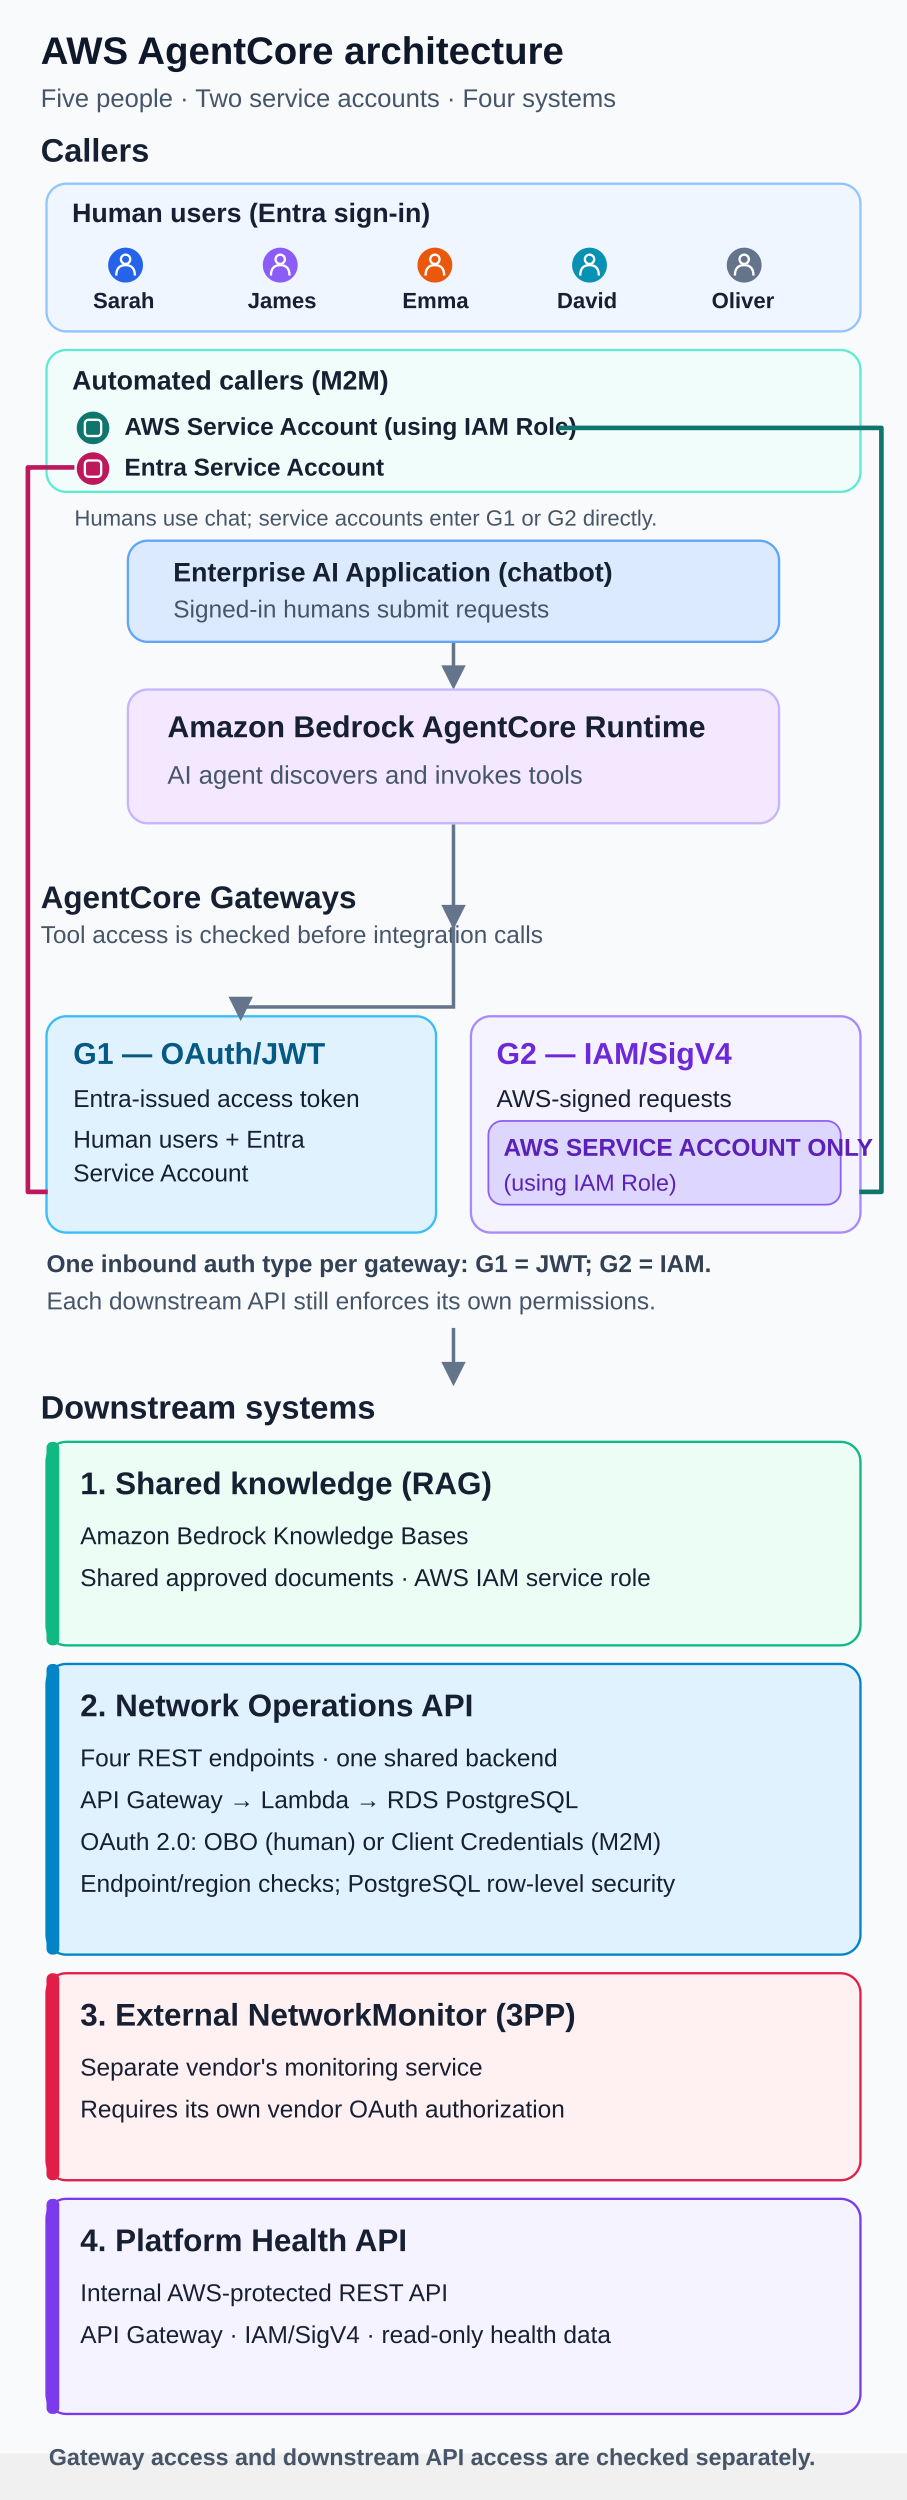
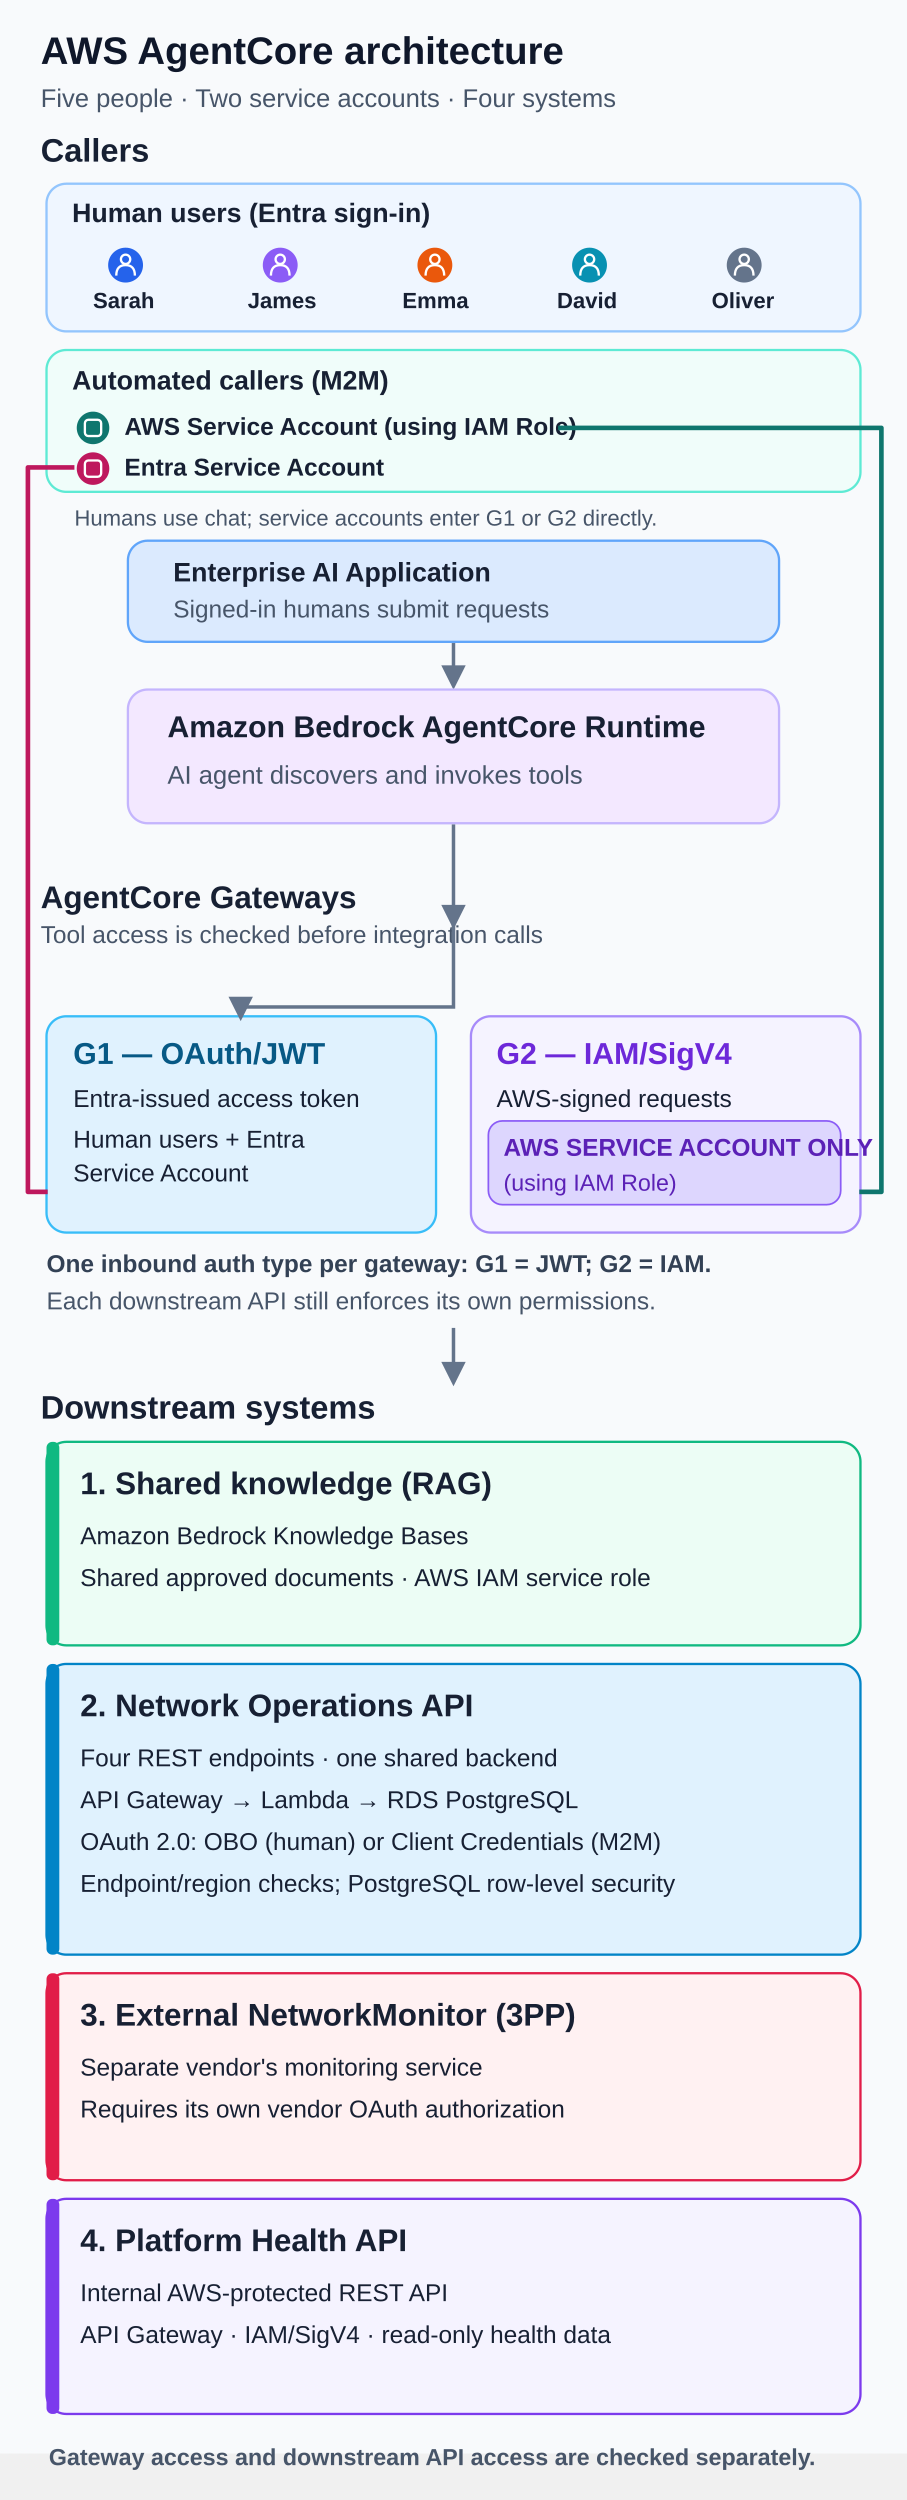
<svg xmlns="http://www.w3.org/2000/svg" width="780" height="2150" viewBox="0 0 780 2150" role="img" aria-labelledby="t d">
  <defs>
    <marker id="arr" viewBox="0 0 10 10" refX="8" refY="5" markerWidth="7" markerHeight="7" orient="auto">
      <path d="M0 0 10 5 0 10Z" fill="#64748b" />
    </marker>
  </defs>
  <rect width="780" height="2110" fill="#f8fafc" />
  <text x="35" y="55" font-family="Arial,Helvetica,sans-serif" font-size="33" font-weight="700" fill="#0f172a">AWS AgentCore architecture</text>
  <text x="35" y="92" font-family="Arial,Helvetica,sans-serif" font-size="22" font-weight="400" fill="#475569">Five people · Two service accounts · Four systems</text>
  <text x="35" y="139" font-family="Arial,Helvetica,sans-serif" font-size="28" font-weight="700" fill="#172033">Callers</text>
  <rect x="40" y="158" width="700" height="127" rx="17" fill="#eff6ff" stroke="#93c5fd" stroke-width="2" />
  <text x="62" y="191" font-family="Arial,Helvetica,sans-serif" font-size="23" font-weight="700" fill="#172033">Human users (Entra sign-in)</text>
  <circle cx="108" cy="228" r="15" fill="#2563eb" />
  <circle cx="108" cy="223" r="4" stroke="white" fill="none" stroke-width="2" />
  <path d="M100 237q0-9 8-9t8 9" fill="none" stroke="white" stroke-width="2" />
  <text x="80" y="265" font-family="Arial,Helvetica,sans-serif" font-size="19" font-weight="600" fill="#172033">Sarah</text>
  <circle cx="241" cy="228" r="15" fill="#8b5cf6" />
  <circle cx="241" cy="223" r="4" stroke="white" fill="none" stroke-width="2" />
  <path d="M233 237q0-9 8-9t8 9" fill="none" stroke="white" stroke-width="2" />
  <text x="213" y="265" font-family="Arial,Helvetica,sans-serif" font-size="19" font-weight="600" fill="#172033">James</text>
  <circle cx="374" cy="228" r="15" fill="#ea580c" />
  <circle cx="374" cy="223" r="4" stroke="white" fill="none" stroke-width="2" />
  <path d="M366 237q0-9 8-9t8 9" fill="none" stroke="white" stroke-width="2" />
  <text x="346" y="265" font-family="Arial,Helvetica,sans-serif" font-size="19" font-weight="600" fill="#172033">Emma</text>
  <circle cx="507" cy="228" r="15" fill="#0891b2" />
  <circle cx="507" cy="223" r="4" stroke="white" fill="none" stroke-width="2" />
  <path d="M499 237q0-9 8-9t8 9" fill="none" stroke="white" stroke-width="2" />
  <text x="479" y="265" font-family="Arial,Helvetica,sans-serif" font-size="19" font-weight="600" fill="#172033">David</text>
  <circle cx="640" cy="228" r="15" fill="#64748b" />
  <circle cx="640" cy="223" r="4" stroke="white" fill="none" stroke-width="2" />
  <path d="M632 237q0-9 8-9t8 9" fill="none" stroke="white" stroke-width="2" />
  <text x="612" y="265" font-family="Arial,Helvetica,sans-serif" font-size="19" font-weight="600" fill="#172033">Oliver</text>
  <rect x="40" y="301" width="700" height="122" rx="17" fill="#f0fdfa" stroke="#5eead4" stroke-width="2" />
  <text x="62" y="335" font-family="Arial,Helvetica,sans-serif" font-size="23" font-weight="700" fill="#172033">Automated callers (M2M)</text>
  <circle cx="80" cy="368" r="14" fill="#0f766e" />
  <rect x="73" y="361" width="14" height="14" rx="3" fill="none" stroke="white" stroke-width="2" />
  <text x="107" y="374" font-family="Arial,Helvetica,sans-serif" font-size="21" font-weight="600" fill="#172033">AWS Service Account (using IAM Role)</text>
  <circle cx="80" cy="403" r="14" fill="#be185d" />
  <rect x="73" y="396" width="14" height="14" rx="3" fill="none" stroke="white" stroke-width="2" />
  <text x="107" y="409" font-family="Arial,Helvetica,sans-serif" font-size="21" font-weight="600" fill="#172033">Entra Service Account</text>
  <text x="64" y="452" font-family="Arial,Helvetica,sans-serif" font-size="19" font-weight="400" fill="#475569">Humans use chat; service accounts enter G1 or G2 directly.</text>
  <rect x="110" y="465" width="560" height="87" rx="17" fill="#dbeafe" stroke="#60a5fa" stroke-width="2" />
-   <text x="149" y="500" font-family="Arial,Helvetica,sans-serif" font-size="23" font-weight="700" fill="#172033">Enterprise AI Application (chatbot)</text>
+   <text x="149" y="500" font-family="Arial,Helvetica,sans-serif" font-size="23" font-weight="700" fill="#172033">Enterprise AI Application</text>
  <text x="149" y="531" font-family="Arial,Helvetica,sans-serif" font-size="21" font-weight="400" fill="#475569">Signed-in humans submit requests</text>
  <path d="M390 553V589" stroke="#64748b" stroke-width="3" fill="none" marker-end="url(#arr)" />
  <rect x="110" y="593" width="560" height="115" rx="17" fill="#f3e8ff" stroke="#c4b5fd" stroke-width="2" />
  <text x="144" y="634" font-family="Arial,Helvetica,sans-serif" font-size="26" font-weight="700" fill="#172033">Amazon Bedrock AgentCore Runtime</text>
  <text x="144" y="674" font-family="Arial,Helvetica,sans-serif" font-size="22" font-weight="400" fill="#475569">AI agent discovers and invokes tools</text>
  <path d="M390 709V795" stroke="#64748b" stroke-width="3" fill="none" marker-end="url(#arr)" />
  <text x="35" y="781" font-family="Arial,Helvetica,sans-serif" font-size="27" font-weight="700" fill="#172033">AgentCore Gateways</text>
  <text x="35" y="811" font-family="Arial,Helvetica,sans-serif" font-size="21" font-weight="400" fill="#475569">Tool access is checked before integration calls</text>
  <g transform="translate(0 40)">
    <rect x="40" y="834" width="335" height="186" rx="17" fill="#e0f2fe" stroke="#38bdf8" stroke-width="2" />
    <text x="63" y="875" font-family="Arial,Helvetica,sans-serif" font-size="26" font-weight="700" fill="#075985">G1 — OAuth/JWT</text>
    <text x="63" y="912" font-family="Arial,Helvetica,sans-serif" font-size="21" font-weight="400" fill="#172033">Entra-issued access token</text>
    <text x="63" y="947" font-family="Arial,Helvetica,sans-serif" font-size="21" font-weight="400" fill="#172033">Human users + Entra</text>
    <text x="63" y="976" font-family="Arial,Helvetica,sans-serif" font-size="21" font-weight="400" fill="#172033">Service Account</text>
    <rect x="405" y="834" width="335" height="186" rx="17" fill="#f5f3ff" stroke="#a78bfa" stroke-width="2" />
    <text x="427" y="875" font-family="Arial,Helvetica,sans-serif" font-size="26" font-weight="700" fill="#6d28d9">G2 — IAM/SigV4</text>
    <text x="427" y="912" font-family="Arial,Helvetica,sans-serif" font-size="21" font-weight="400" fill="#172033">AWS-signed requests</text>
    <rect x="420" y="924" width="303" height="72" rx="12" fill="#ddd6fe" stroke="#8b5cf6" stroke-width="1.5" />
    <text x="433" y="954" font-family="Arial,Helvetica,sans-serif" font-size="21" font-weight="700" fill="#5b21b6">AWS SERVICE ACCOUNT ONLY</text>
    <text x="433" y="984" font-family="Arial,Helvetica,sans-serif" font-size="20" font-weight="500" fill="#5b21b6">(using IAM Role)</text>
    <path d="M390 755V826H207V834" stroke="#64748b" stroke-width="3" fill="none" marker-end="url(#arr)" />
    <text x="40" y="1054" font-family="Arial,Helvetica,sans-serif" font-size="21" font-weight="700" fill="#334155">One inbound auth type per gateway: G1 = JWT; G2 = IAM.</text>
    <text x="40" y="1086" font-family="Arial,Helvetica,sans-serif" font-size="21" font-weight="400" fill="#475569">Each downstream API still enforces its own permissions.</text>
    <path d="M390 1102V1148" stroke="#64748b" stroke-width="3" fill="none" marker-end="url(#arr)" />
    <text x="35" y="1180" font-family="Arial,Helvetica,sans-serif" font-size="28" font-weight="700" fill="#172033">Downstream systems</text>
    <rect x="40" y="1200" width="700" height="175" rx="17" fill="#ecfdf5" stroke="#10b981" stroke-width="2" />
    <rect x="40" y="1200" width="11" height="175" rx="5" fill="#10b981" />
    <text x="69" y="1245" font-family="Arial,Helvetica,sans-serif" font-size="27" font-weight="700" fill="#172033">1. Shared knowledge (RAG)</text>
    <text x="69" y="1288" font-family="Arial,Helvetica,sans-serif" font-size="21" font-weight="400" fill="#172033">Amazon Bedrock Knowledge Bases</text>
    <text x="69" y="1324" font-family="Arial,Helvetica,sans-serif" font-size="21" font-weight="400" fill="#172033">Shared approved documents · AWS IAM service role</text>
    <rect x="40" y="1391" width="700" height="250" rx="17" fill="#e0f2fe" stroke="#0284c7" stroke-width="2" />
    <rect x="40" y="1391" width="11" height="250" rx="5" fill="#0284c7" />
    <text x="69" y="1436" font-family="Arial,Helvetica,sans-serif" font-size="27" font-weight="700" fill="#172033">2. Network Operations API</text>
    <text x="69" y="1479" font-family="Arial,Helvetica,sans-serif" font-size="21" font-weight="400" fill="#172033">Four REST endpoints · one shared backend</text>
    <text x="69" y="1515" font-family="Arial,Helvetica,sans-serif" font-size="21" font-weight="400" fill="#172033">API Gateway → Lambda → RDS PostgreSQL</text>
    <text x="69" y="1551" font-family="Arial,Helvetica,sans-serif" font-size="21" font-weight="400" fill="#172033">OAuth 2.0: OBO (human) or Client Credentials (M2M)</text>
    <text x="69" y="1587" font-family="Arial,Helvetica,sans-serif" font-size="21" font-weight="400" fill="#172033">Endpoint/region checks; PostgreSQL row-level security</text>
    <rect x="40" y="1657" width="700" height="178" rx="17" fill="#fff1f2" stroke="#e11d48" stroke-width="2" />
    <rect x="40" y="1657" width="11" height="178" rx="5" fill="#e11d48" />
    <text x="69" y="1702" font-family="Arial,Helvetica,sans-serif" font-size="27" font-weight="700" fill="#172033">3. External NetworkMonitor (3PP)</text>
    <text x="69" y="1745" font-family="Arial,Helvetica,sans-serif" font-size="21" font-weight="400" fill="#172033">Separate vendor's monitoring service</text>
    <text x="69" y="1781" font-family="Arial,Helvetica,sans-serif" font-size="21" font-weight="400" fill="#172033">Requires its own vendor OAuth authorization</text>
    <rect x="40" y="1851" width="700" height="185" rx="17" fill="#f5f3ff" stroke="#7c3aed" stroke-width="2" />
    <rect x="40" y="1851" width="11" height="185" rx="5" fill="#7c3aed" />
    <text x="69" y="1896" font-family="Arial,Helvetica,sans-serif" font-size="27" font-weight="700" fill="#172033">4. Platform Health API</text>
    <text x="69" y="1939" font-family="Arial,Helvetica,sans-serif" font-size="21" font-weight="400" fill="#172033">Internal AWS-protected REST API</text>
    <text x="69" y="1975" font-family="Arial,Helvetica,sans-serif" font-size="21" font-weight="400" fill="#172033">API Gateway · IAM/SigV4 · read-only health data</text>
    <text x="42" y="2080" font-family="Arial,Helvetica,sans-serif" font-size="20" font-weight="600" fill="#475569">Gateway access and downstream API access are checked separately.</text>
  </g>
  <defs>
    <marker id="iamarrow" viewBox="0 0 10 10" refX="8" refY="5" markerWidth="7" markerHeight="7" orient="auto">
      <path d="M0 0L10 5L0 10Z" fill="#0f766e" />
    </marker>
    <marker id="entraarrow" viewBox="0 0 10 10" refX="8" refY="5" markerWidth="7" markerHeight="7" orient="auto">
      <path d="M0 0L10 5L0 10Z" fill="#be185d" />
    </marker>
  </defs>
  <path d="M480 368H758V1025H739" fill="none" stroke="#0f766e" stroke-width="4" stroke-linejoin="round" />
  <path d="M64 402H24V1025H41" fill="none" stroke="#be185d" stroke-width="4" stroke-linejoin="round" />
</svg>
